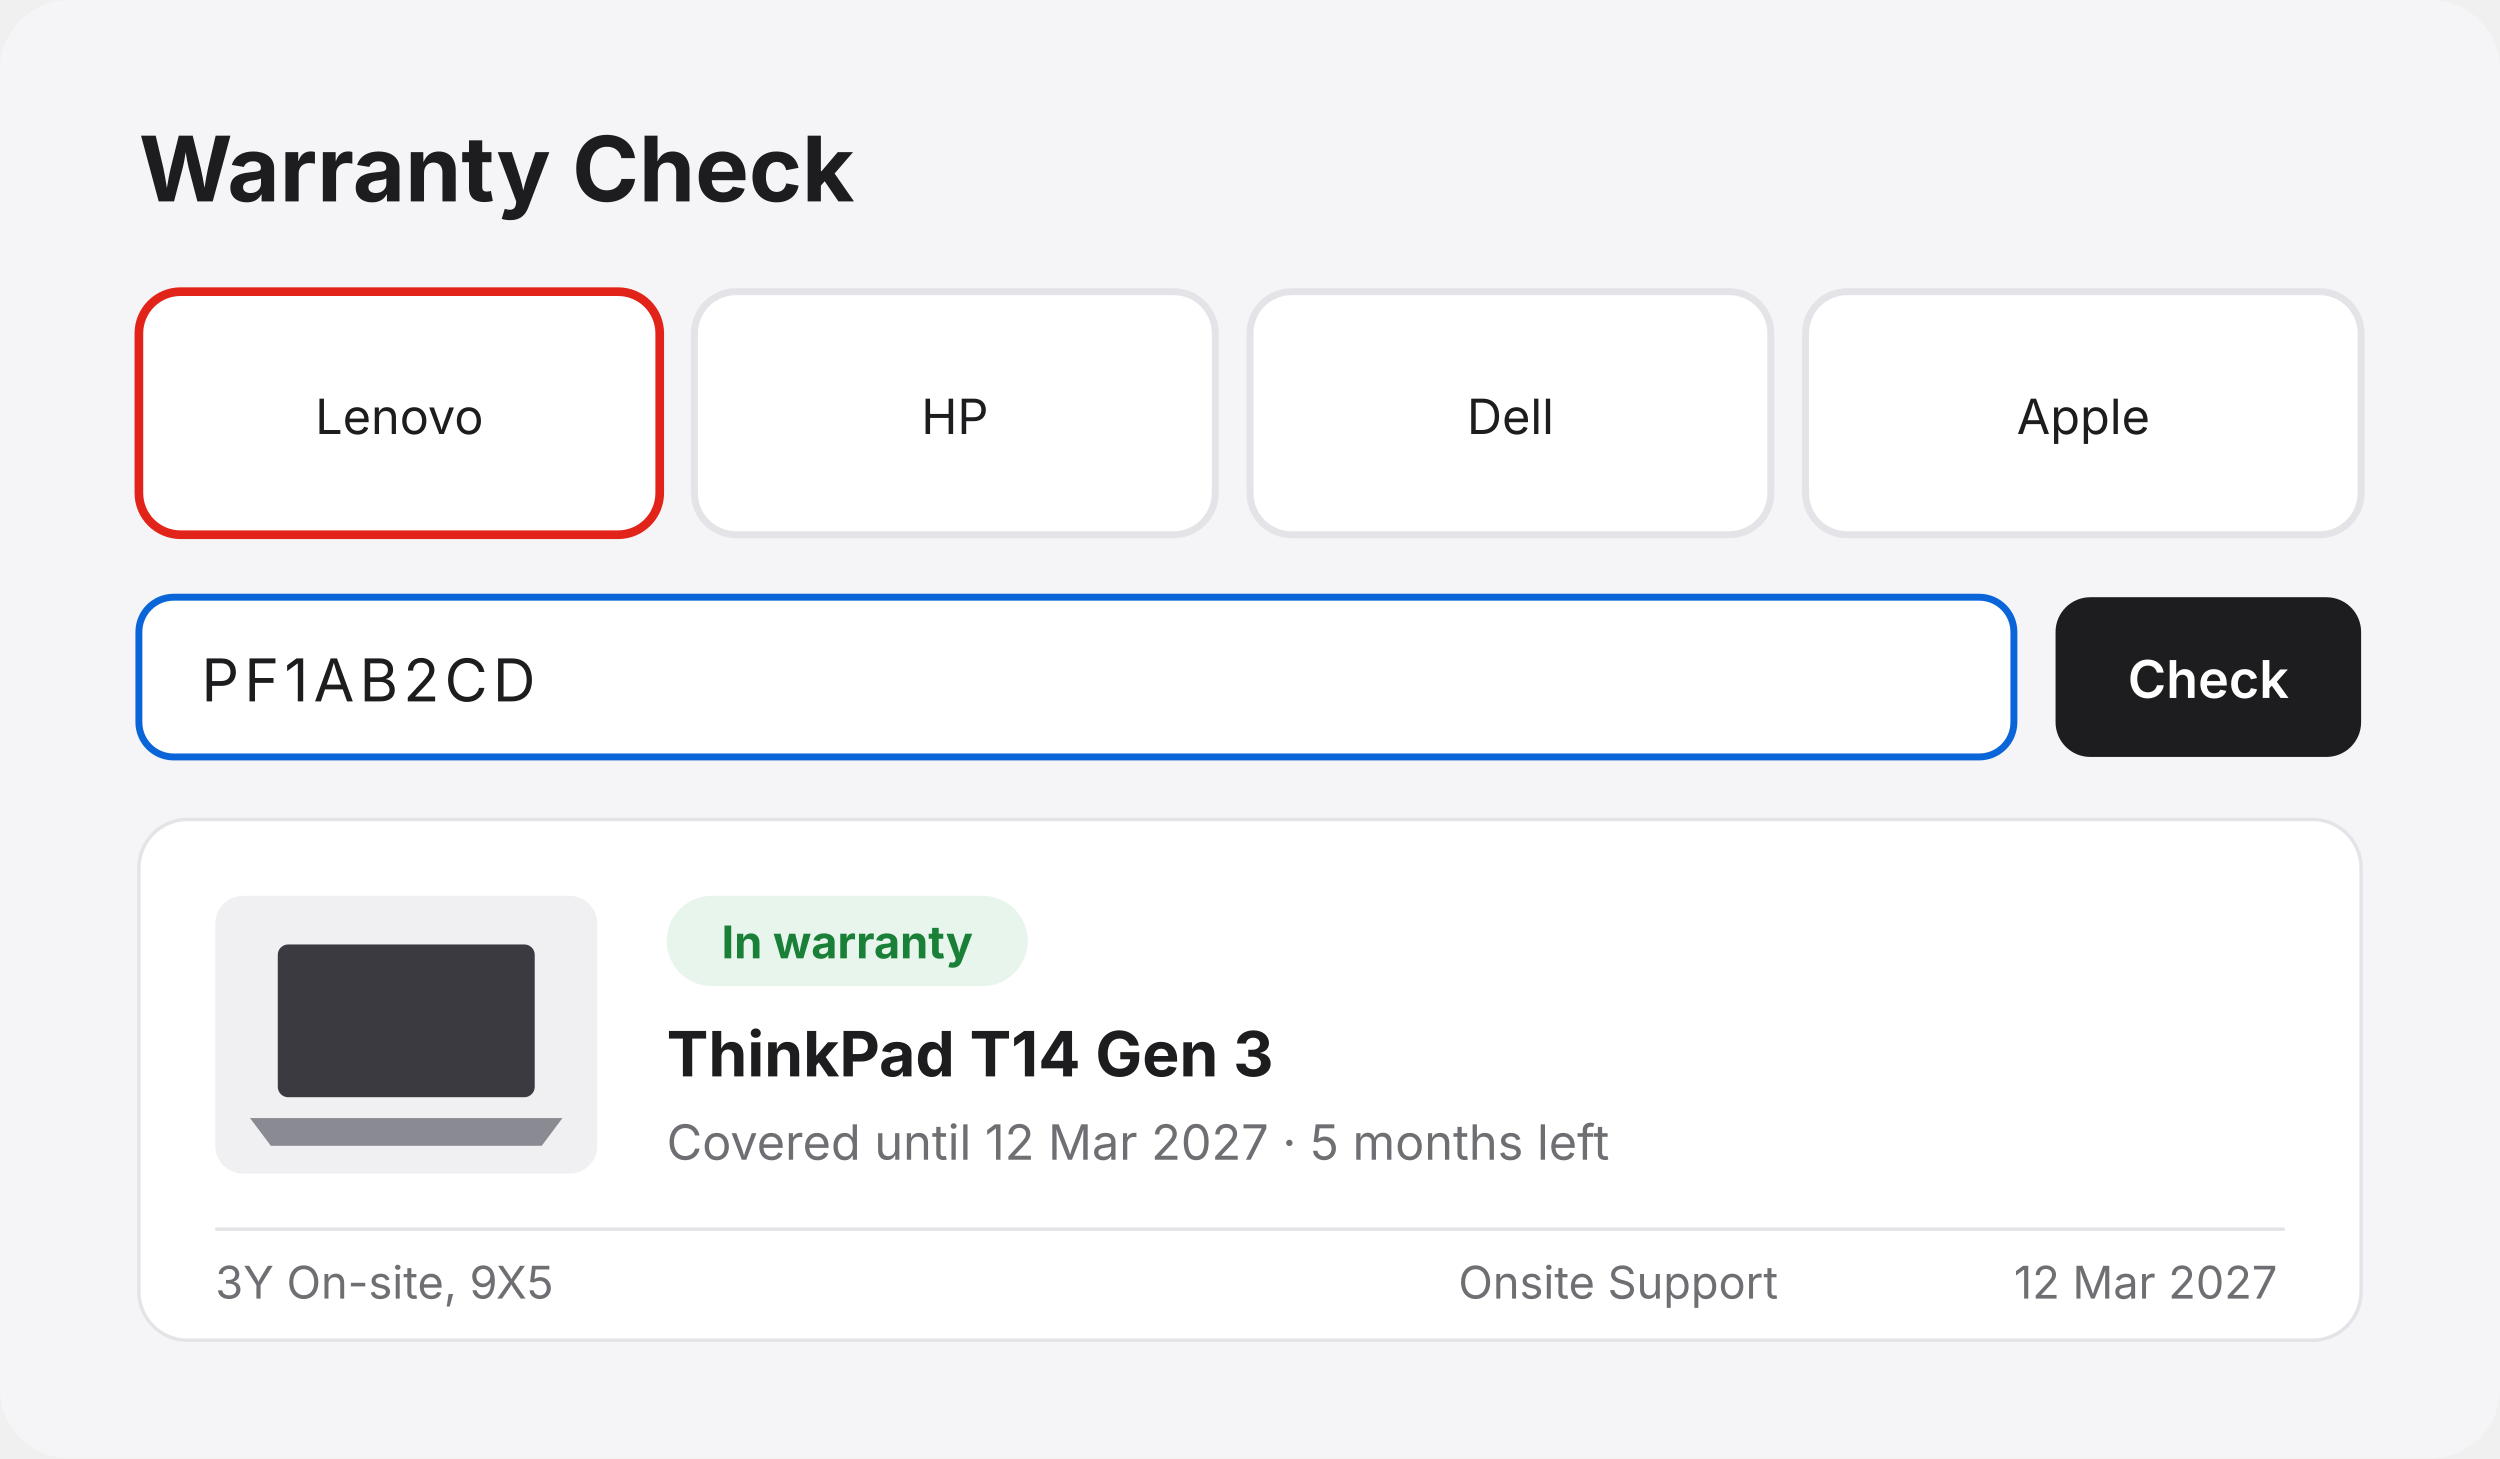
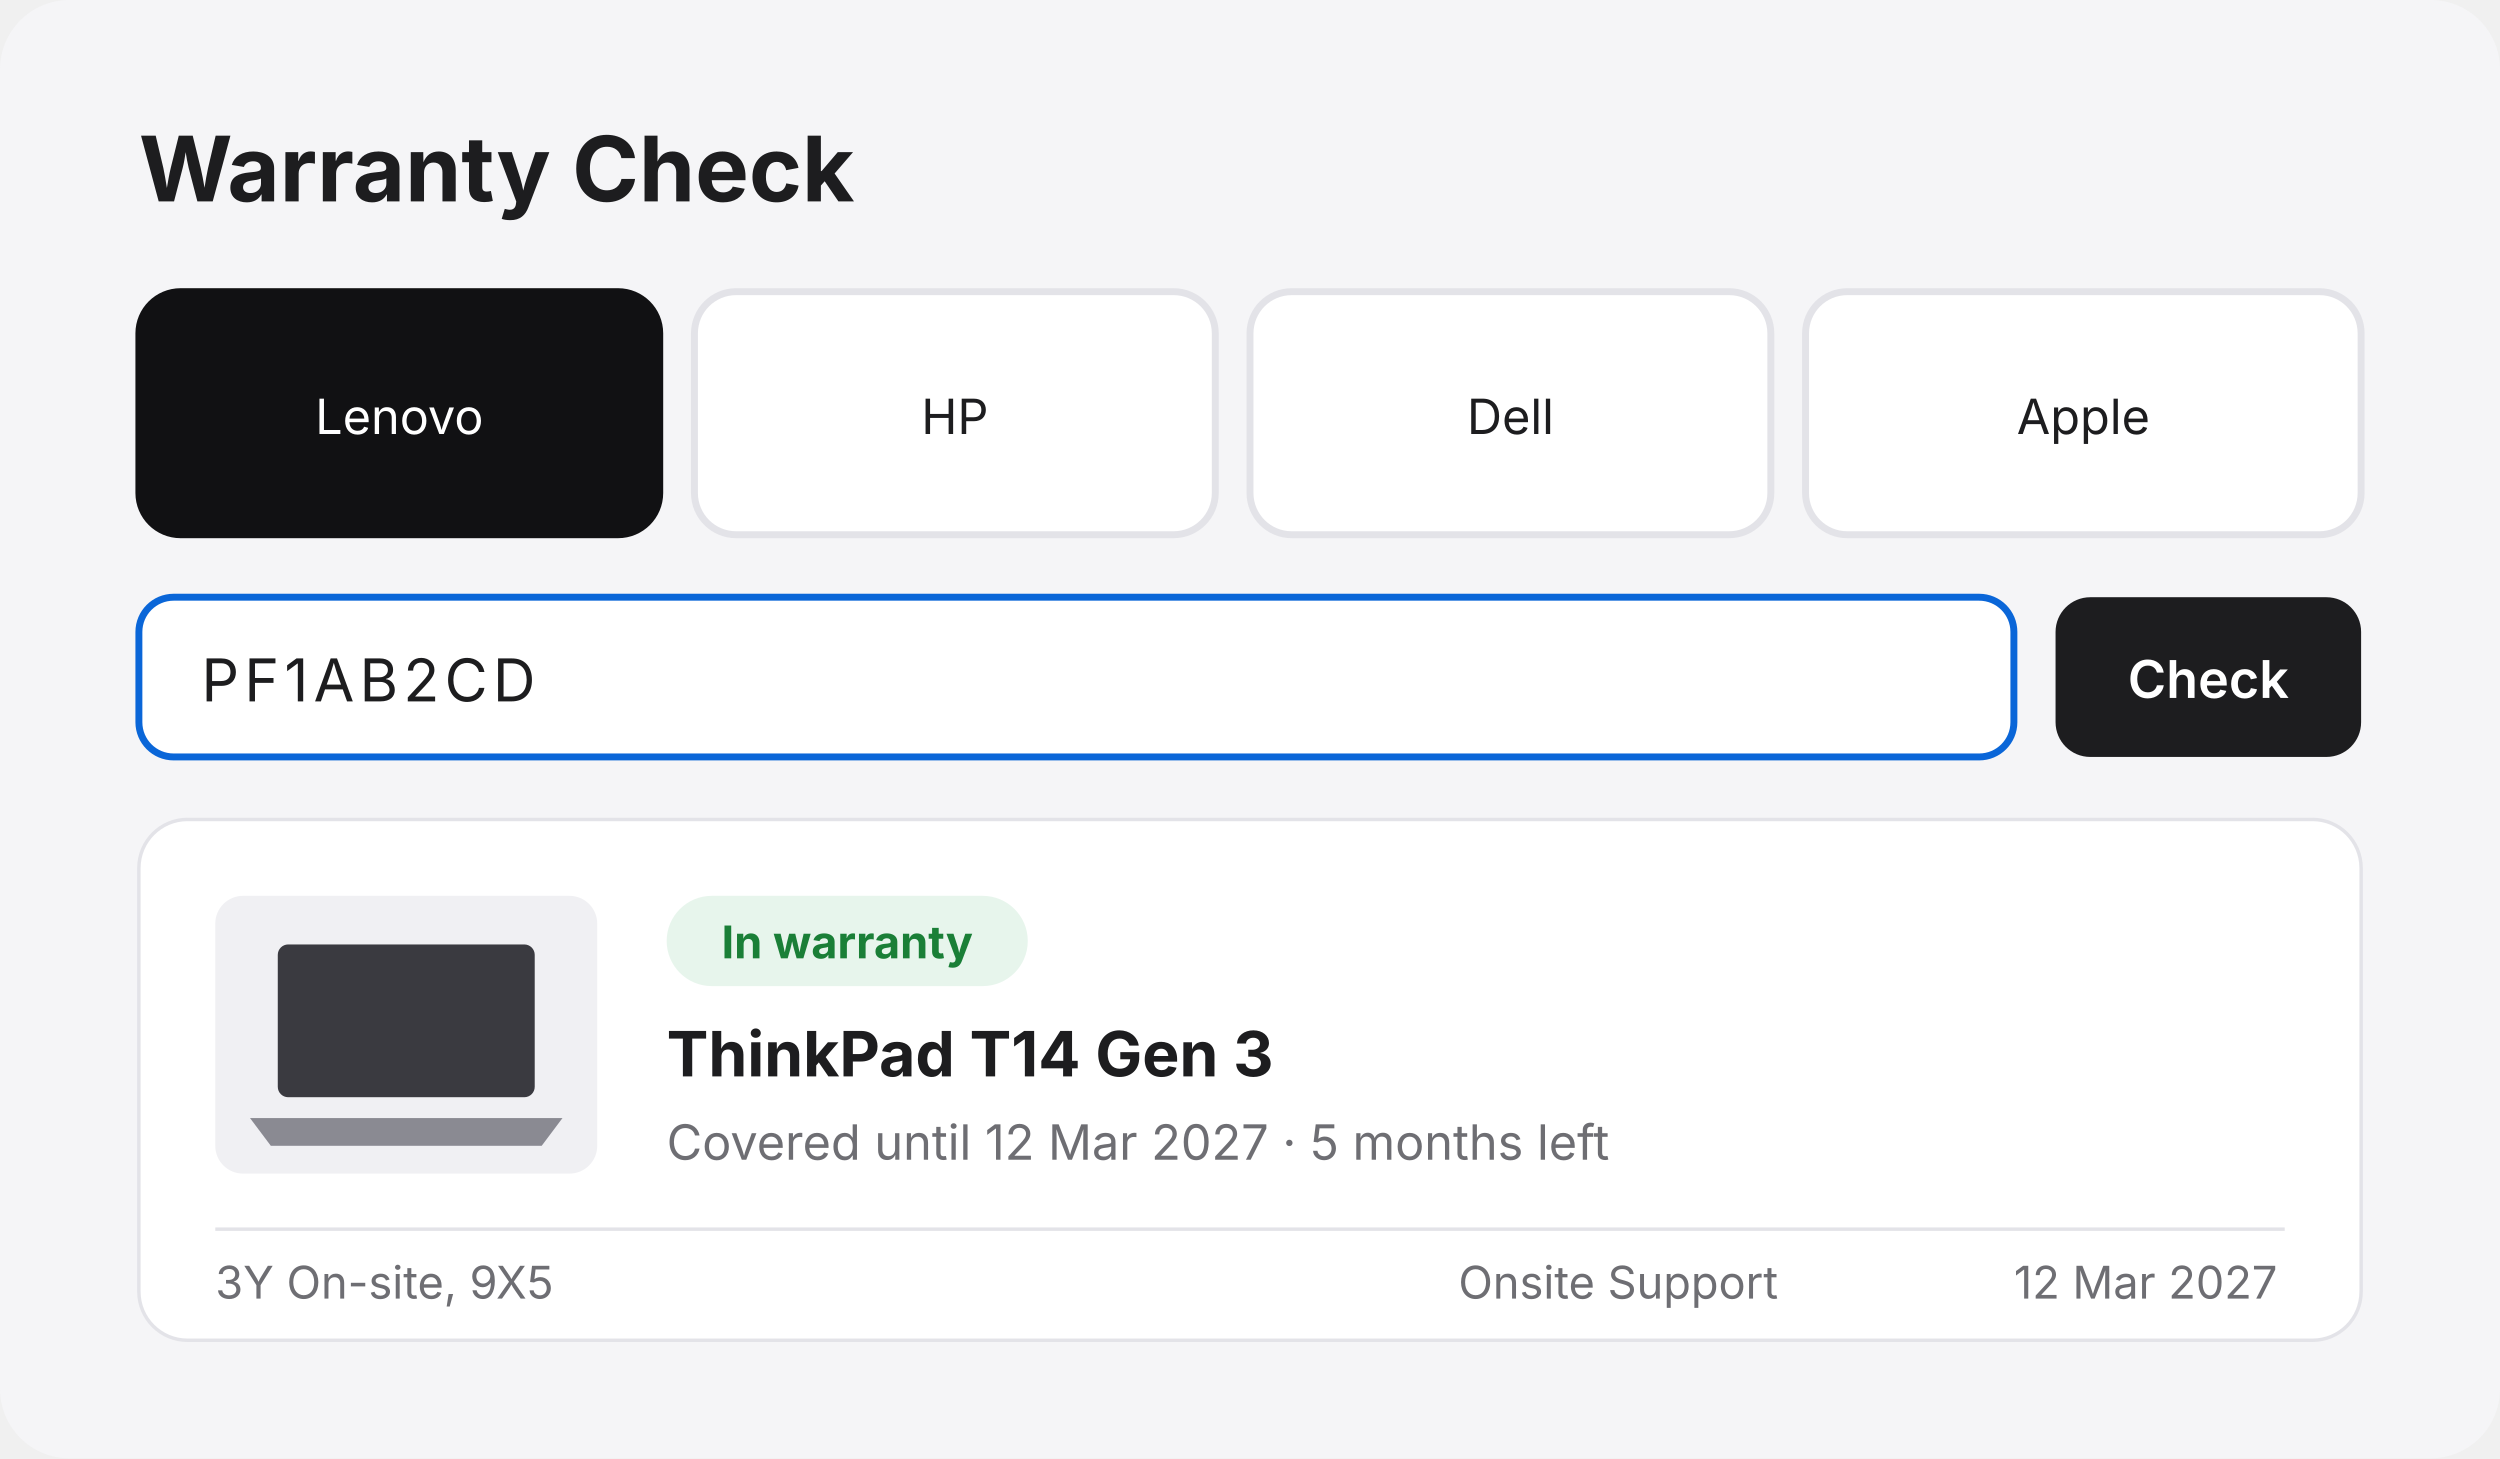
<svg xmlns="http://www.w3.org/2000/svg" viewBox="0 0 720 420" font-family="system-ui, -apple-system, Segoe UI, sans-serif">
  <rect width="720" height="420" rx="20" fill="#f5f5f7" />
  <text x="40" y="58" font-size="26" font-weight="700" fill="#1d1d1f">Warranty Check</text>
  <g font-size="14" text-anchor="middle" fill="#1d1d1f">
-     <rect x="40" y="84" width="150" height="70" rx="12" fill="#fff" stroke="#E2231A" stroke-width="2.5" />
-     <text x="115" y="125">Lenovo</text>
+     <rect x="40" y="84" width="150" height="70" rx="12" fill="#111113" stroke="#111113" stroke-width="2" />
+     <text x="115" y="125" fill="#fff">Lenovo</text>
    <rect x="200" y="84" width="150" height="70" rx="12" fill="#fff" stroke="#e3e3e8" stroke-width="2" />
    <text x="275" y="125">HP</text>
    <rect x="360" y="84" width="150" height="70" rx="12" fill="#fff" stroke="#e3e3e8" stroke-width="2" />
    <text x="435" y="125">Dell</text>
    <rect x="520" y="84" width="160" height="70" rx="12" fill="#fff" stroke="#e3e3e8" stroke-width="2" />
    <text x="600" y="125">Apple</text>
  </g>
  <rect x="40" y="172" width="540" height="46" rx="10" fill="#fff" stroke="#0a66d8" stroke-width="2" />
  <text x="58" y="202" font-size="17" letter-spacing="1.5" fill="#1d1d1f">PF1AB2CD</text>
  <rect x="592" y="172" width="88" height="46" rx="10" fill="#1d1d1f" />
  <text x="636" y="201" font-size="15" font-weight="600" fill="#fff" text-anchor="middle">Check</text>
  <rect x="40" y="236" width="640" height="150" rx="14" fill="#fff" stroke="#e3e3e8" />
  <rect x="62" y="258" width="110" height="80" rx="8" fill="#f0f0f3" />
  <rect x="80" y="272" width="74" height="44" rx="3" fill="#3a3a40" />
  <path d="M72 322h90l-6 8H78z" fill="#8a8a92" />
  <rect x="192" y="258" width="104" height="26" rx="13" fill="#e7f5ec" />
  <text x="244" y="276" font-size="13" font-weight="700" fill="#1a7f37" text-anchor="middle">In warranty</text>
  <text x="192" y="310" font-size="18" font-weight="650" fill="#1d1d1f">ThinkPad T14 Gen 3</text>
  <text x="192" y="334" font-size="14" fill="#6e6e73">Covered until 12 Mar 2027 · 5 months left</text>
  <g font-size="13" fill="#6e6e73">
    <path d="M62 354h596" stroke="#e3e3e8" />
    <text x="62" y="374">3Y On-site, 9X5</text>
    <text x="420" y="374">Onsite Support</text>
    <text x="580" y="374">12 Mar 2027</text>
  </g>
</svg>
